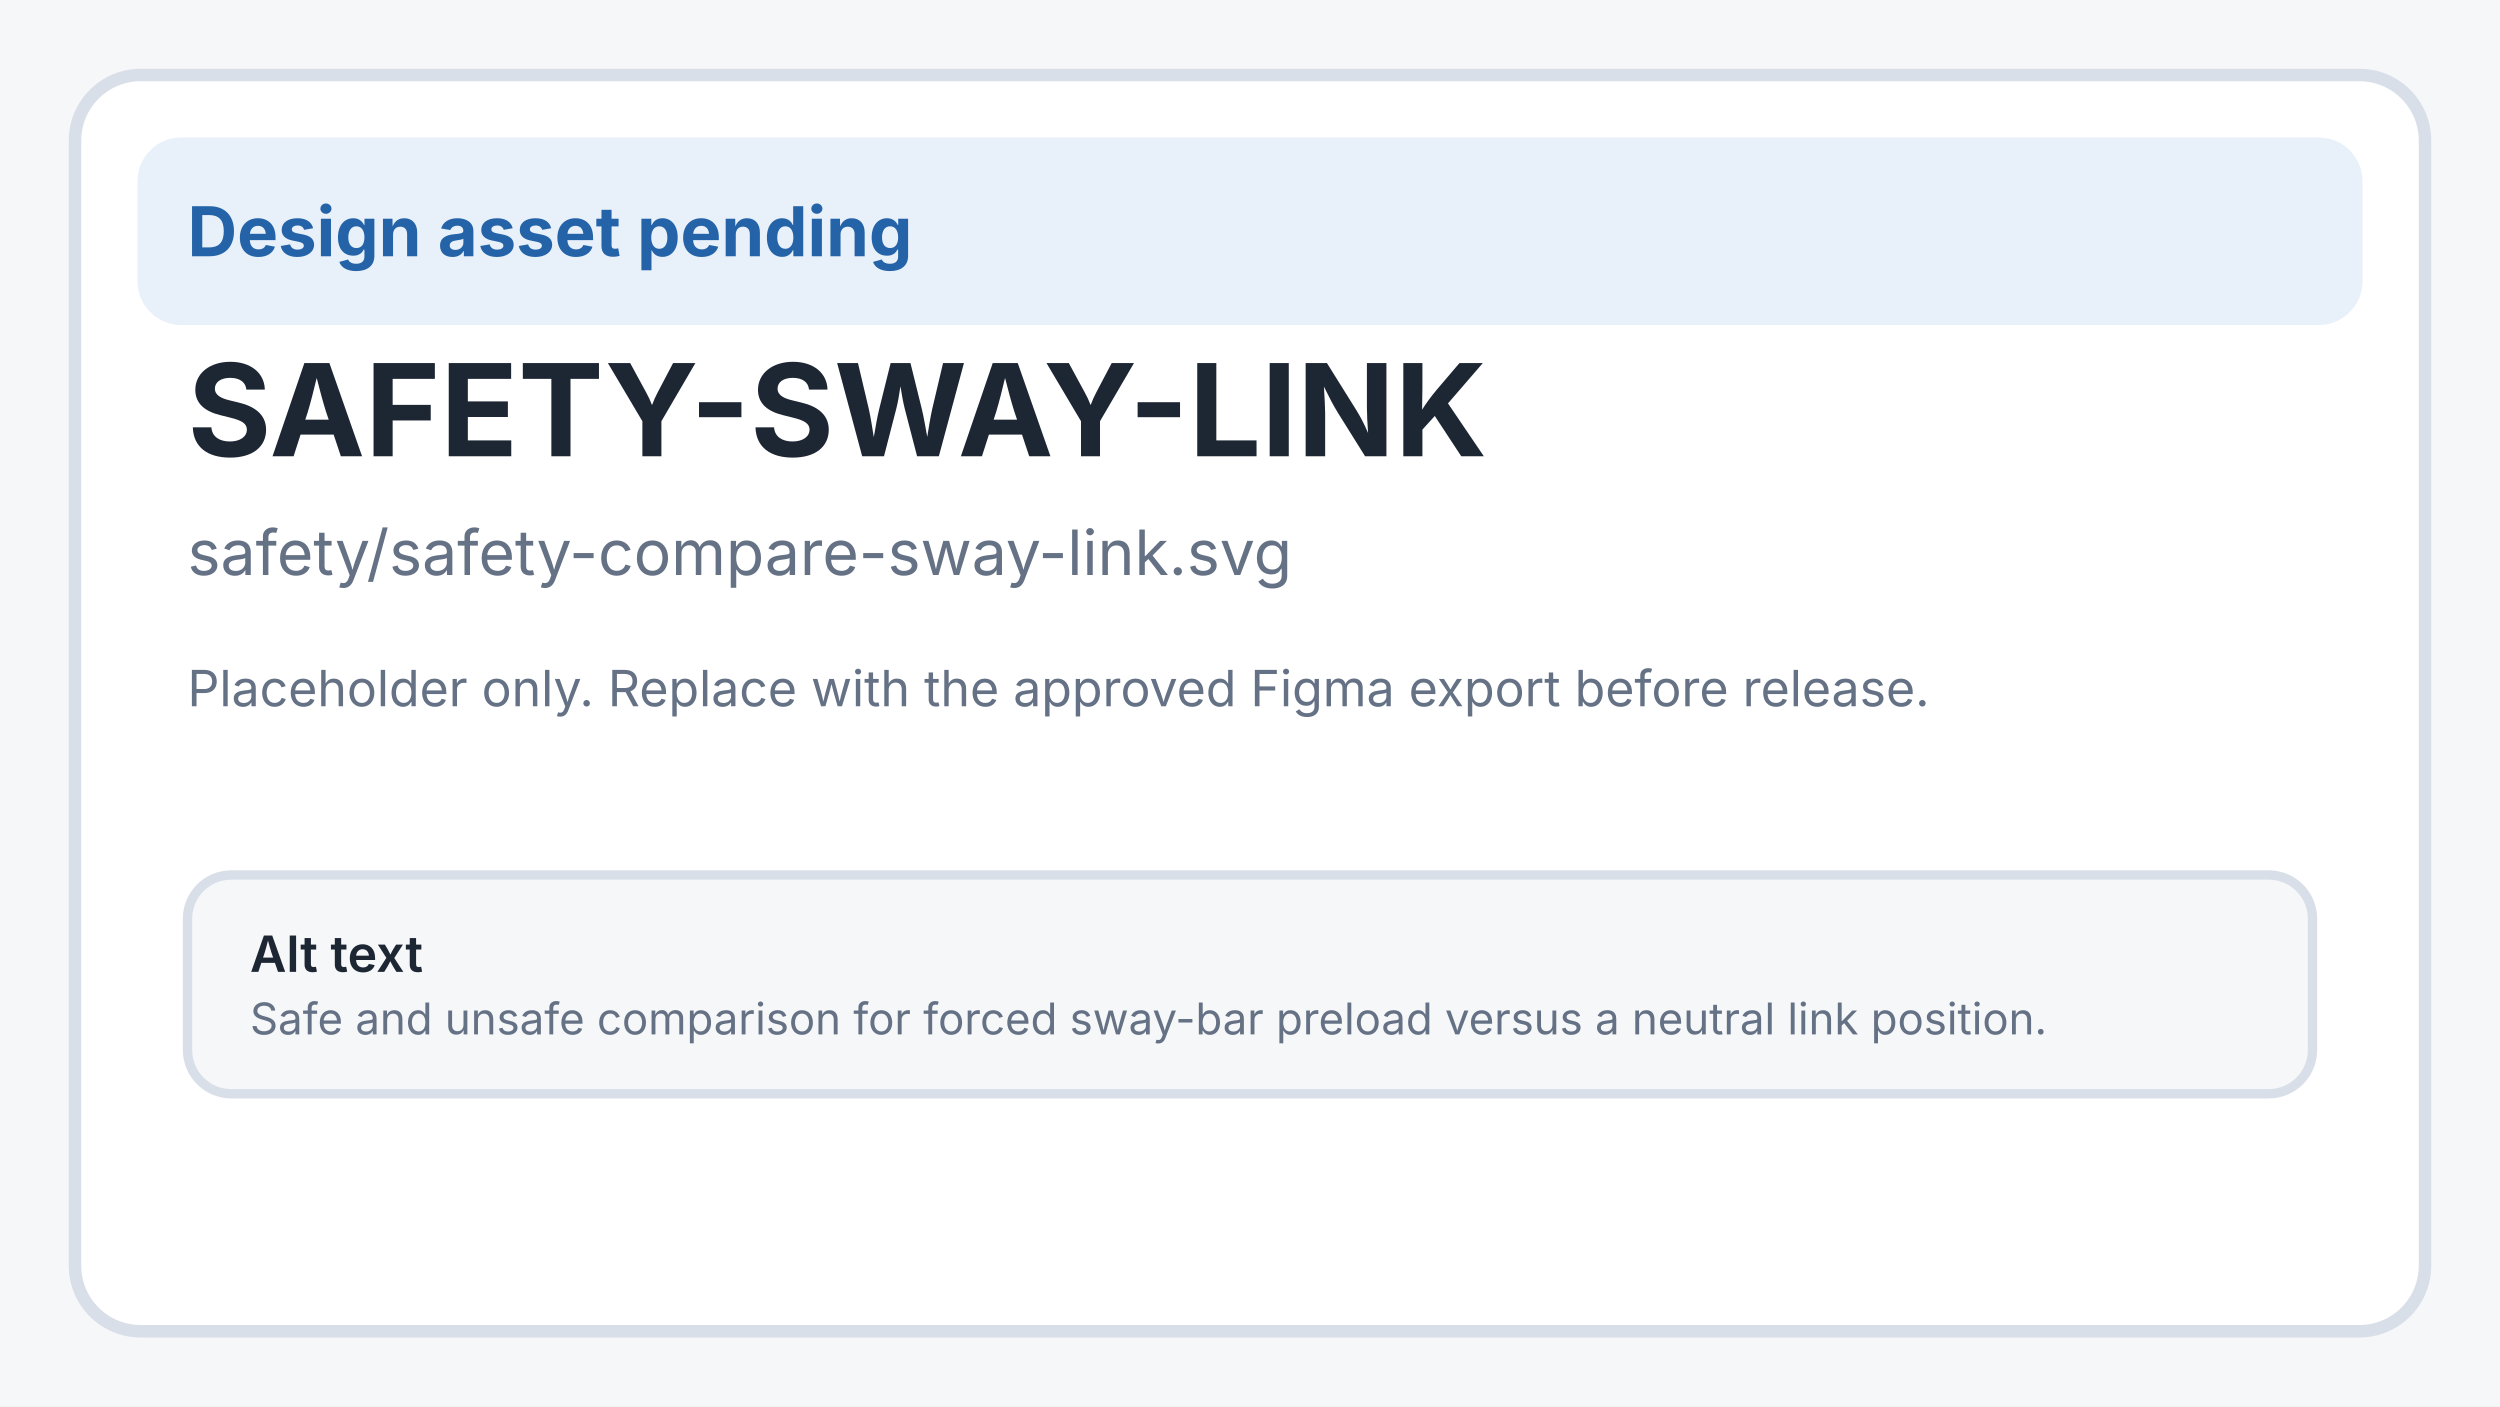
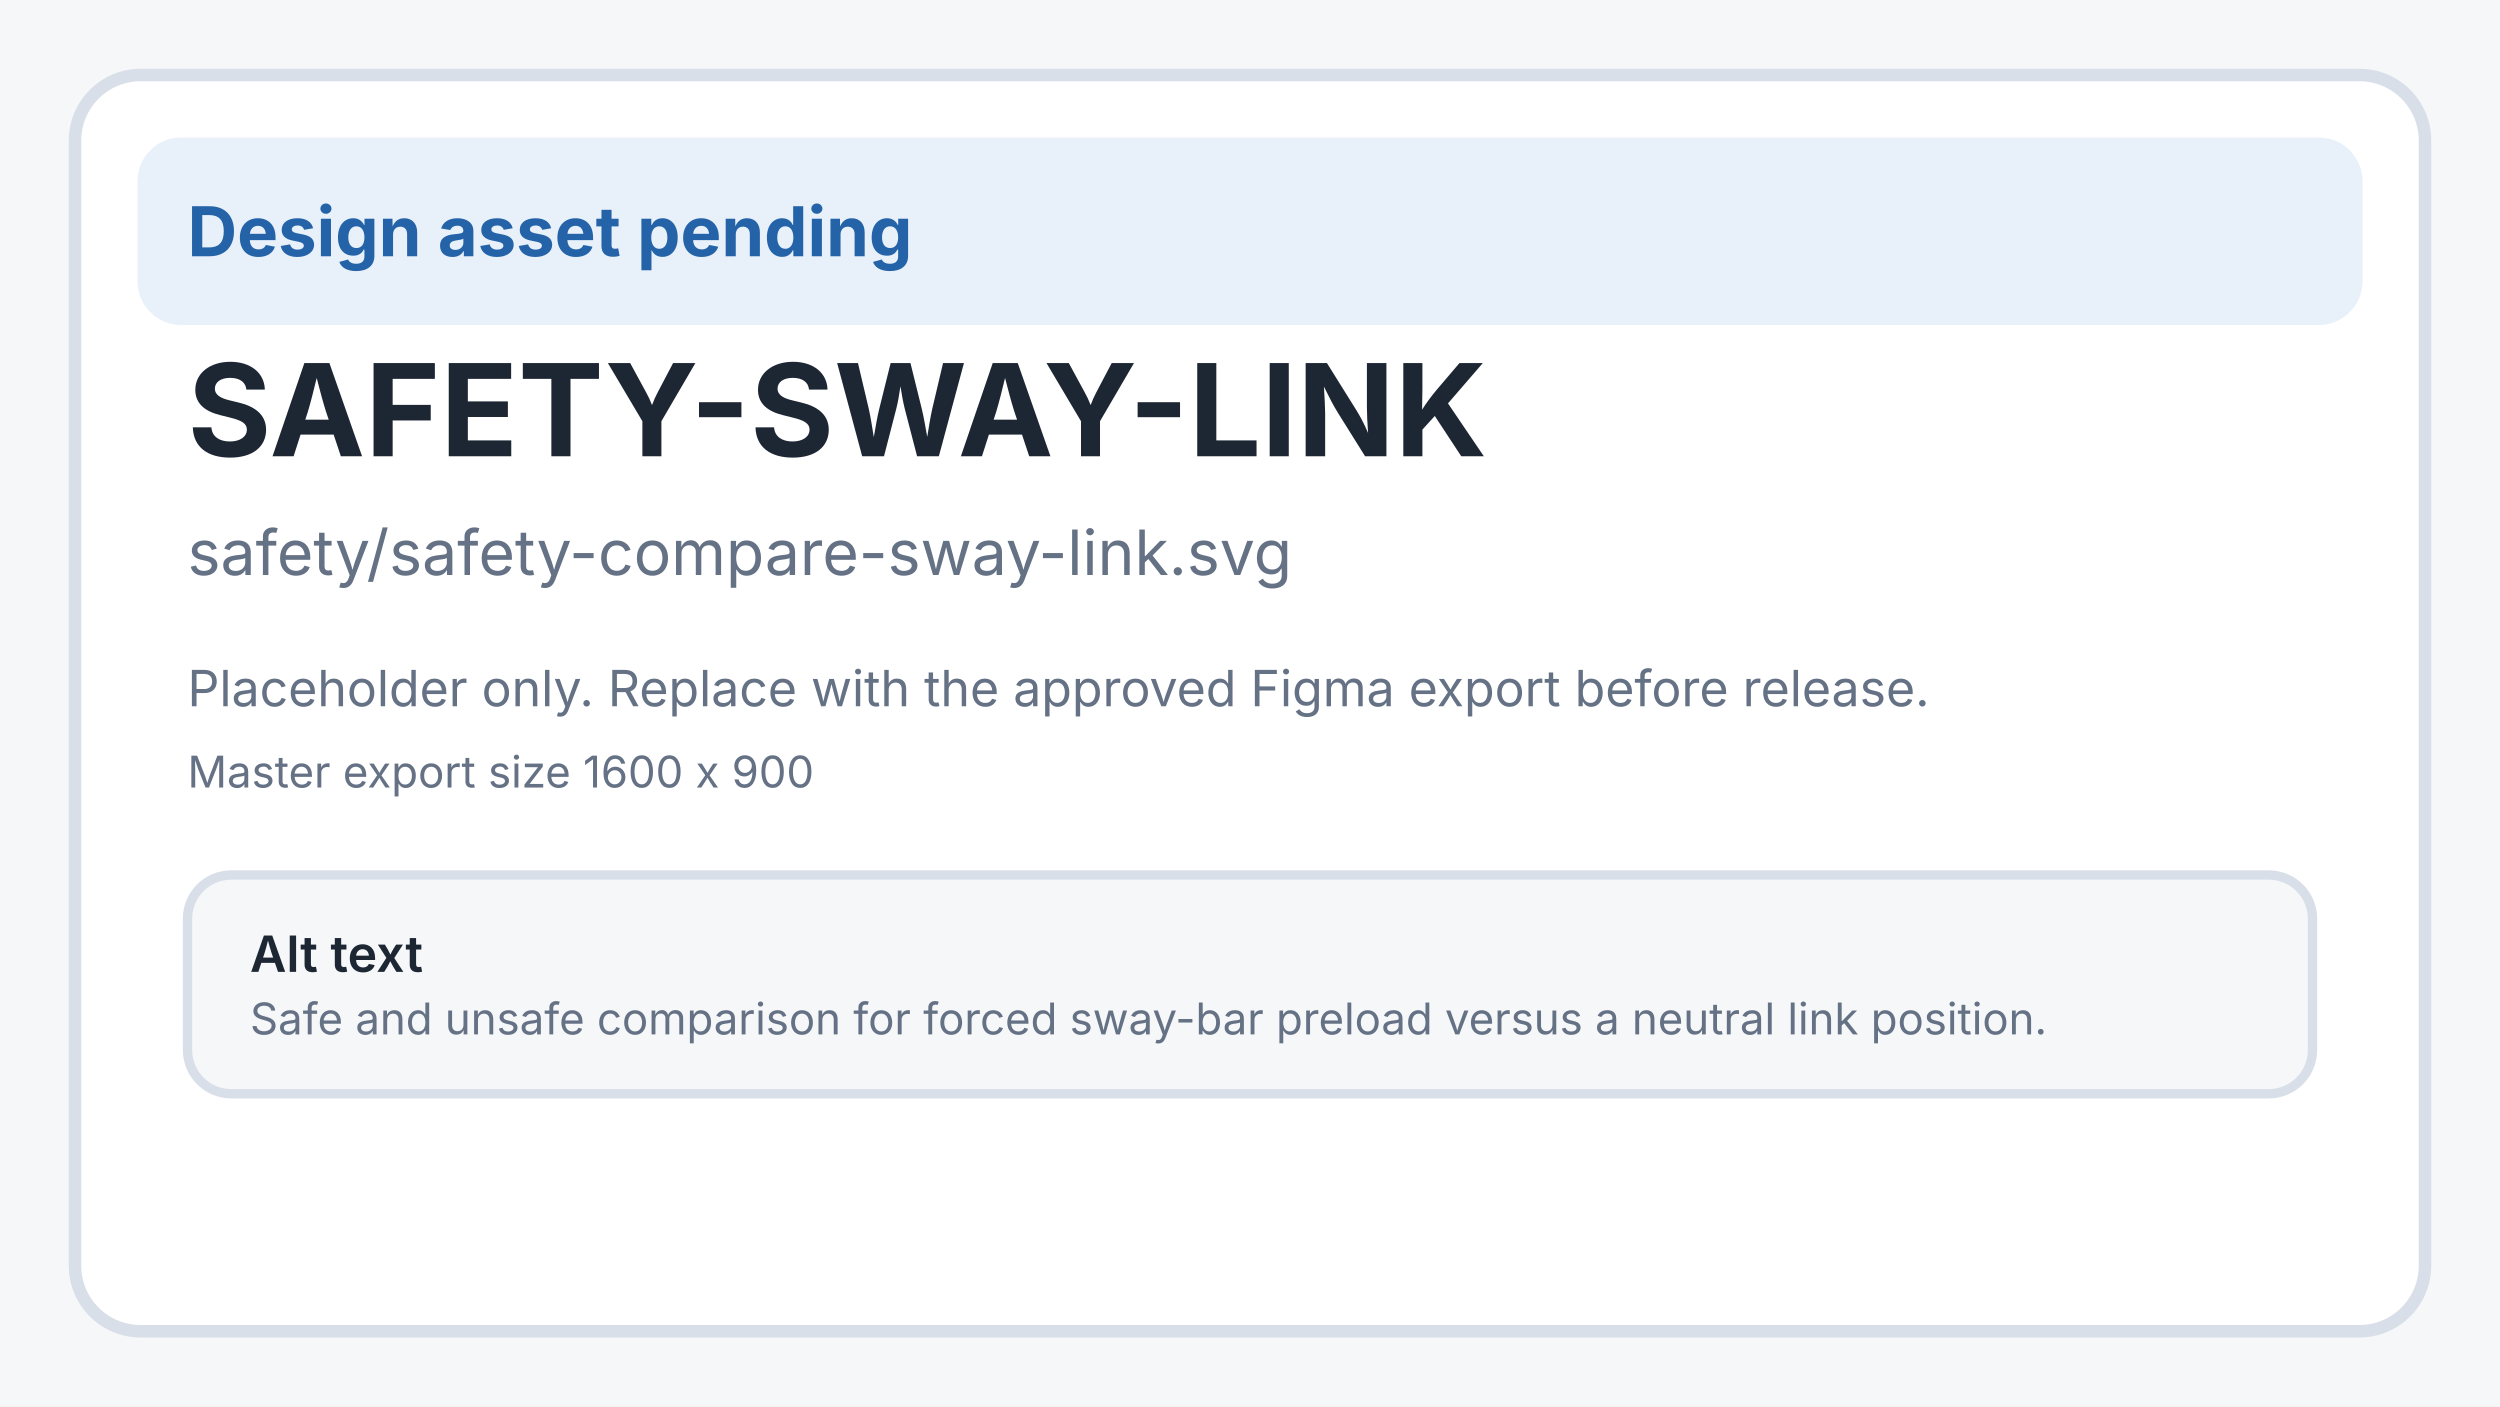
<svg xmlns="http://www.w3.org/2000/svg" viewBox="0 0 1600 900" role="img" aria-labelledby="title desc">
  <rect width="1600" height="900" fill="#F6F7F9" />
  <rect x="48" y="48" width="1504" height="804" rx="42" fill="#FFFFFF" stroke="#D9DFE8" stroke-width="8" />
  <rect x="88" y="88" width="1424" height="120" rx="28" fill="#E8F0FA" />
  <text x="120" y="164" fill="#2463A7" font-family="Inter, Segoe UI, sans-serif" font-size="44" font-weight="700">
    Design asset pending
  </text>
  <text x="120" y="292" fill="#1D2633" font-family="Inter, Segoe UI, sans-serif" font-size="82" font-weight="700">
    SAFETY-SWAY-LINK
  </text>
  <text x="120" y="368" fill="#657184" font-family="Inter, Segoe UI, sans-serif" font-size="40">
    safety/safety-compare-sway-link.svg
  </text>
  <text x="120" y="452" fill="#657184" font-family="Inter, Segoe UI, sans-serif" font-size="32">
    Placeholder only. Replace with the approved Figma export before release.
  </text>
+   <text x="120" y="504" fill="#657184" font-family="Inter, Segoe UI, sans-serif" font-size="28">
+     Master export size 1600 x 900
+   </text>
  <g transform="translate(120 560)">
    <rect width="1360" height="140" rx="28" fill="#F6F7F9" stroke="#D9DFE8" stroke-width="6" />
    <text x="40" y="62" fill="#1D2633" font-family="Inter, Segoe UI, sans-serif" font-size="32" font-weight="600">
      Alt text
    </text>
    <text x="40" y="102" fill="#657184" font-family="Inter, Segoe UI, sans-serif" font-size="28">
      Safe and unsafe comparison for forced sway-bar preload versus a neutral link position.
    </text>
  </g>
</svg>
